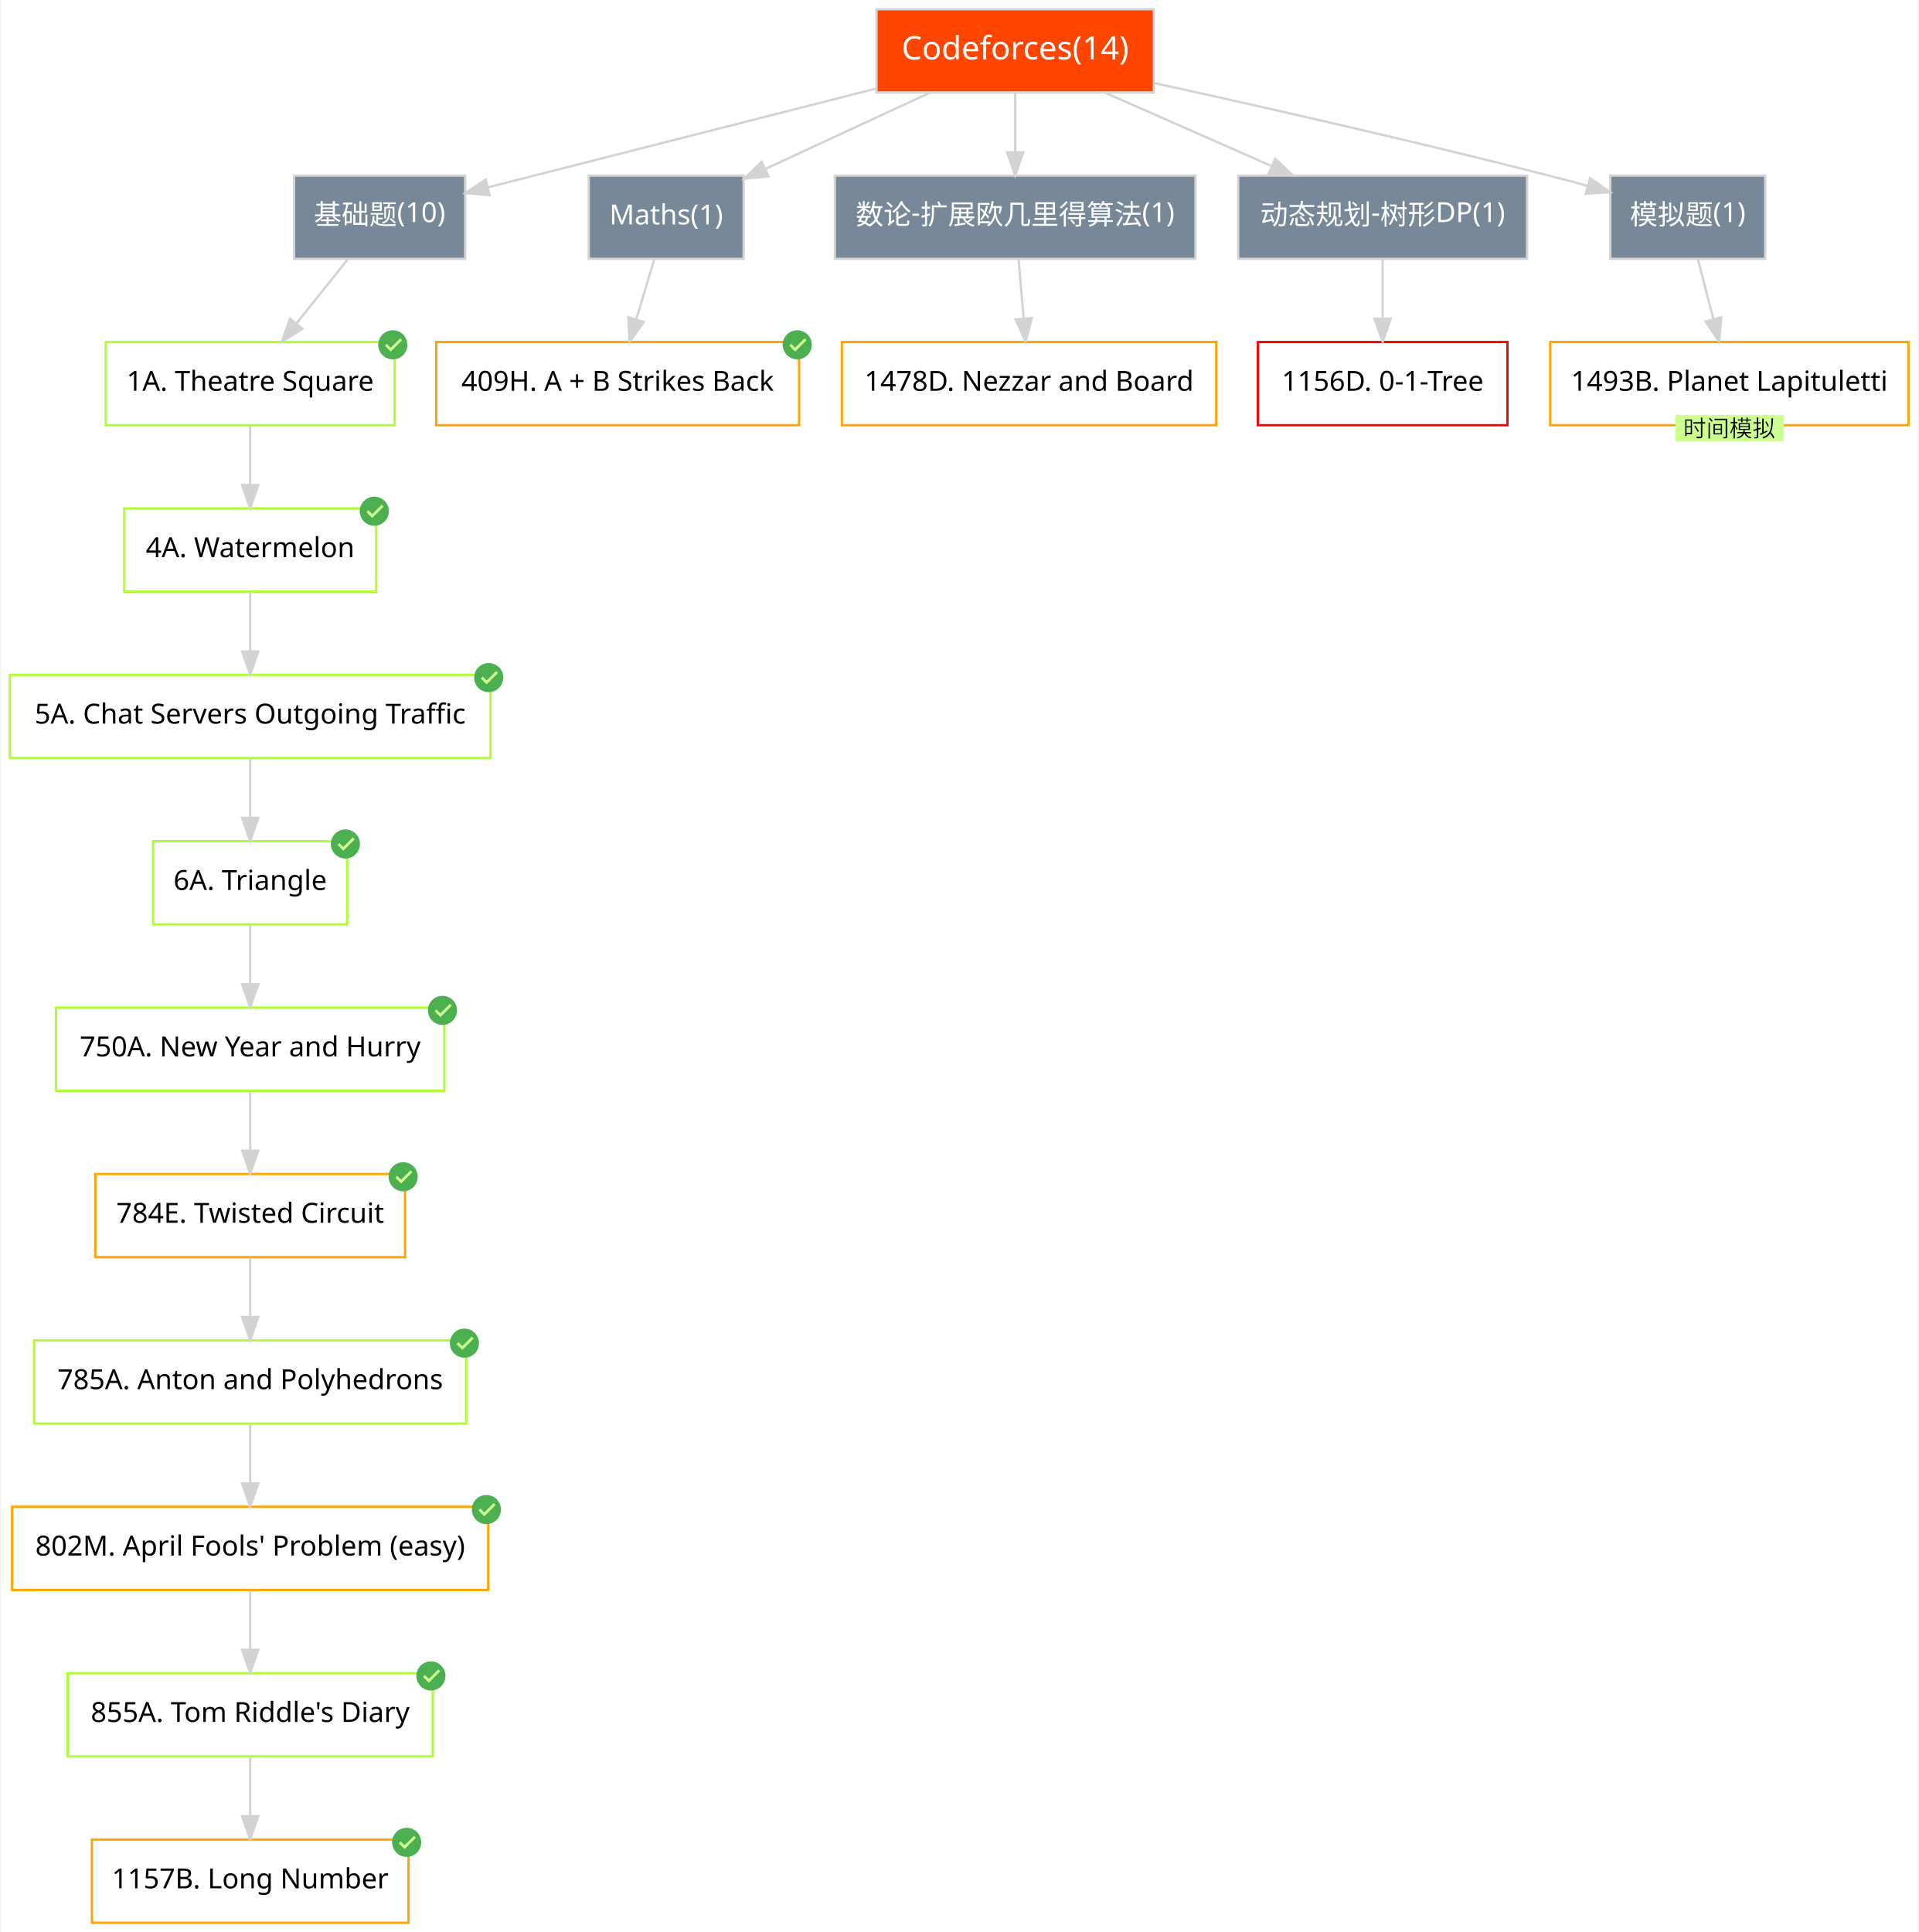
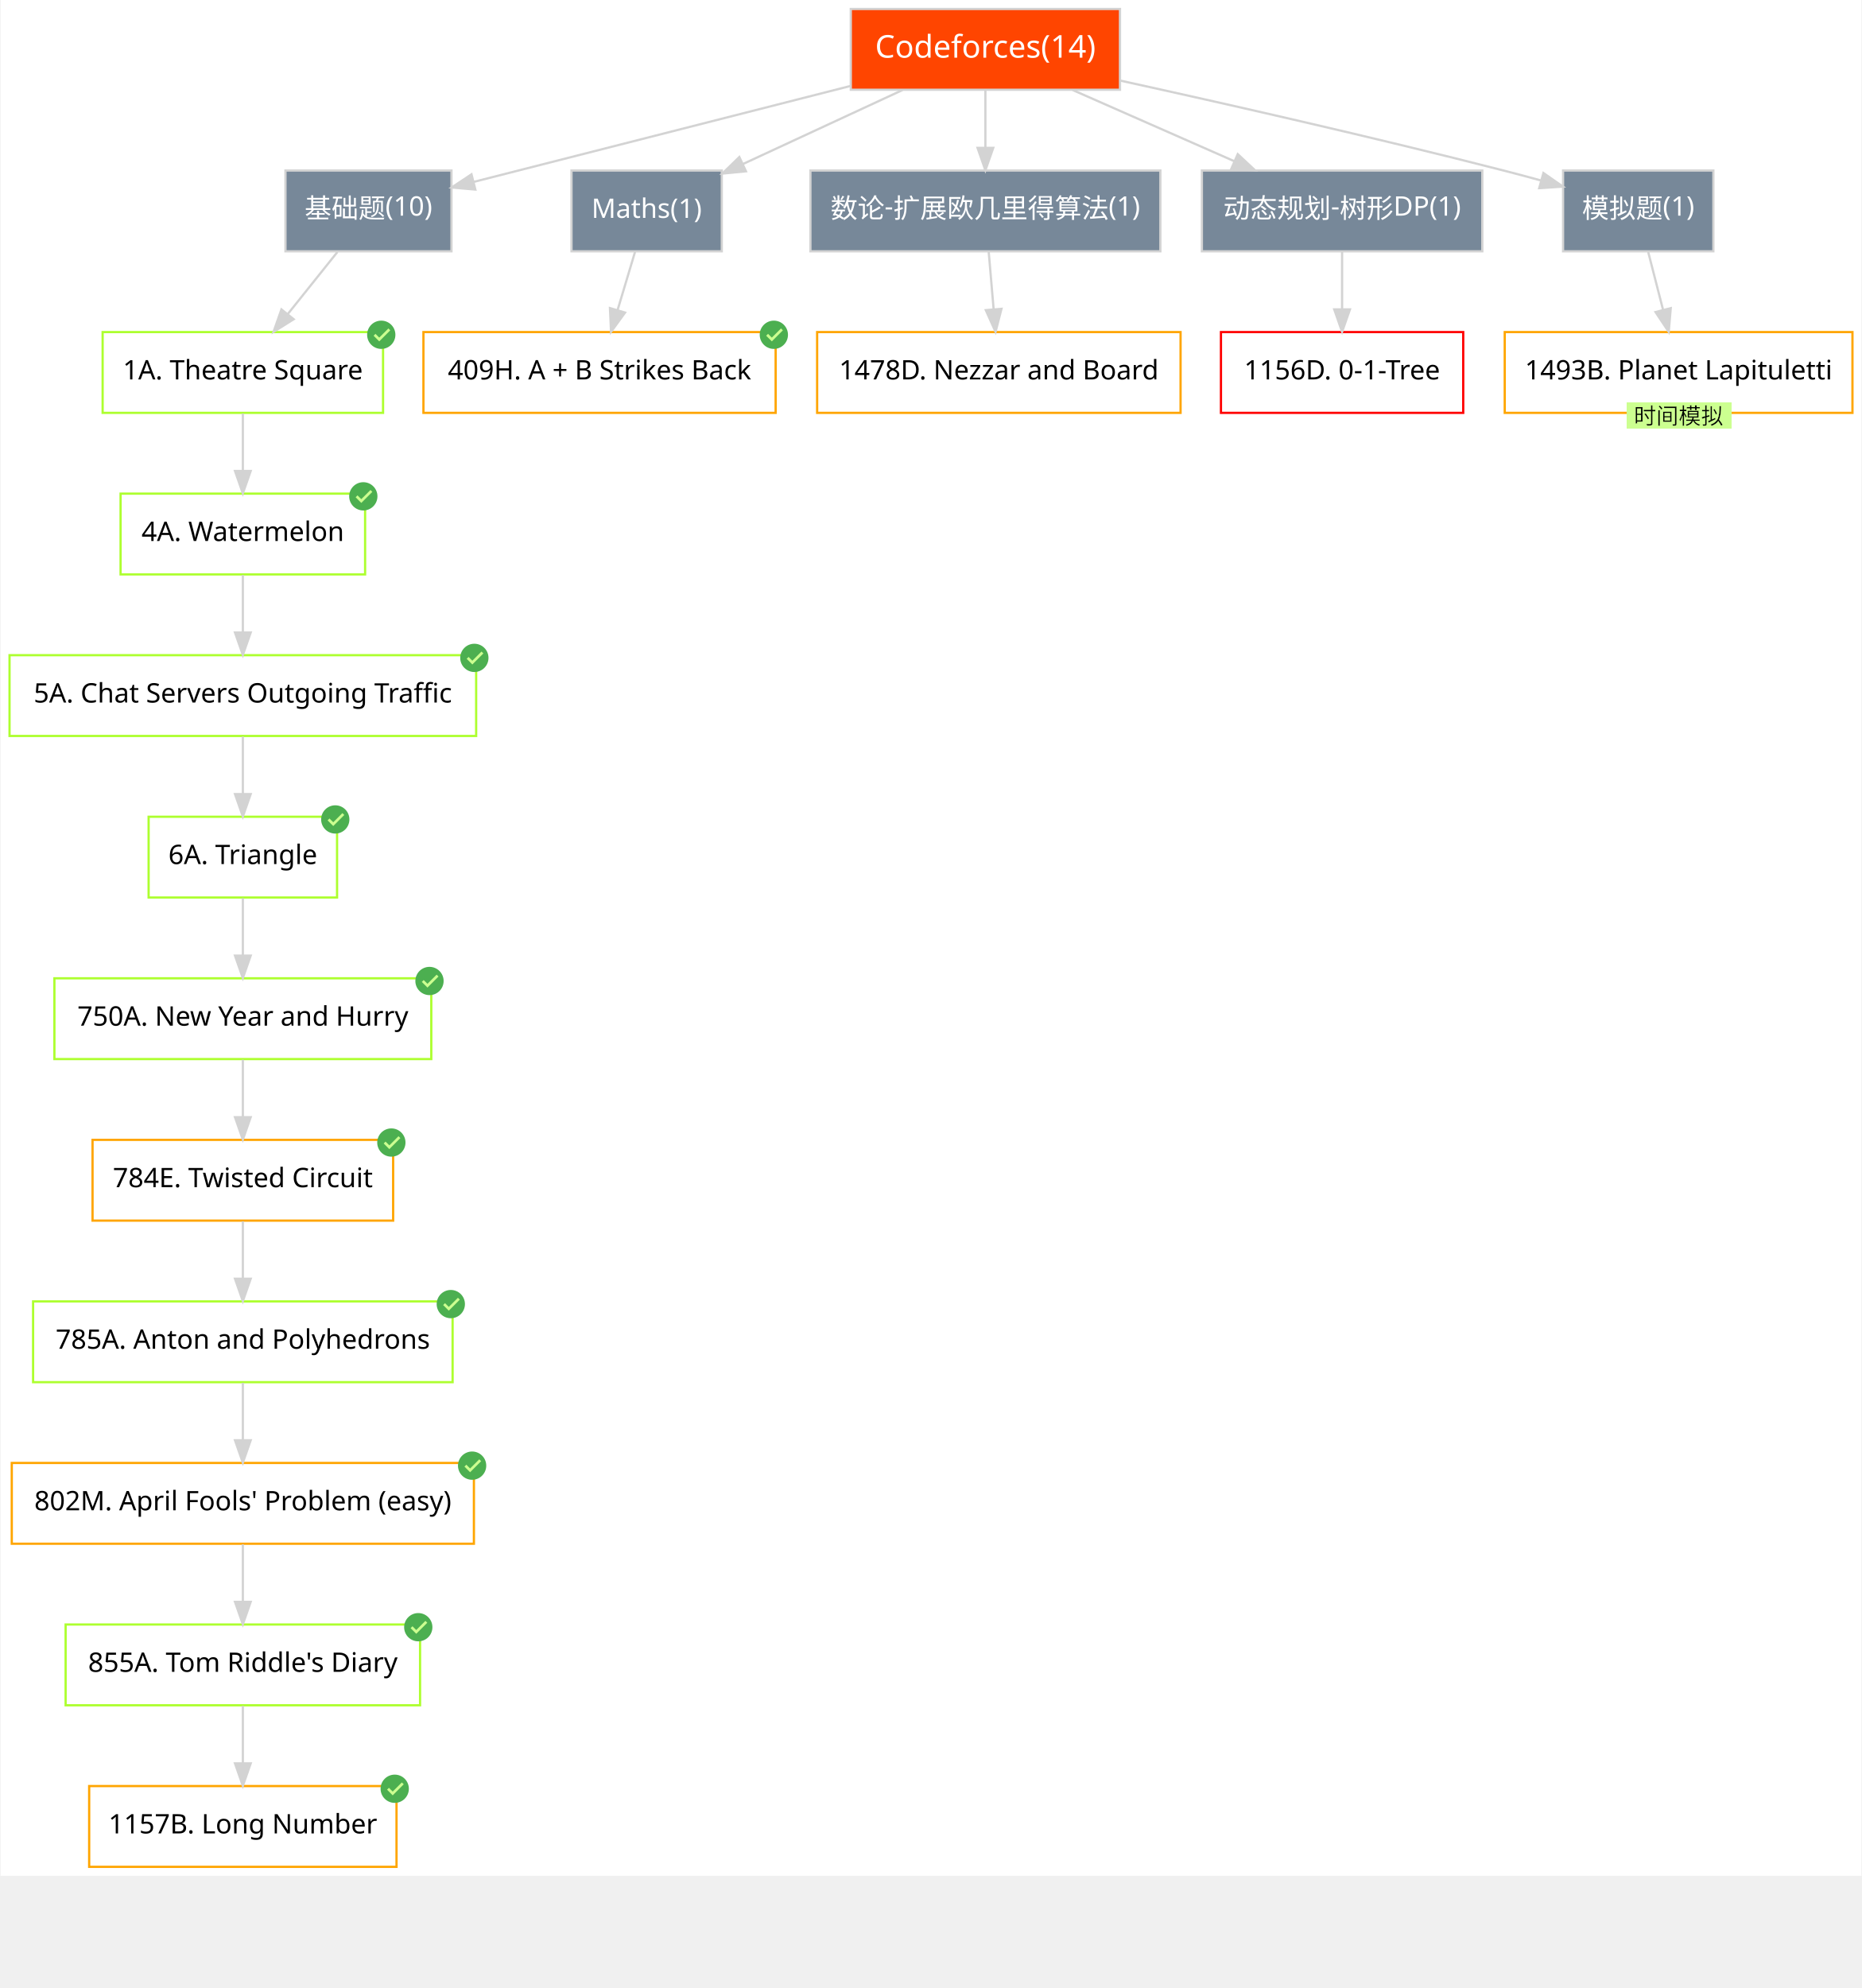
- <svg xmlns="http://www.w3.org/2000/svg" xmlns:xlink="http://www.w3.org/1999/xlink" height="836pt" viewBox="0.00 0.00 829.50 836.00" width="830pt">
+ <svg xmlns="http://www.w3.org/2000/svg" xmlns:xlink="http://www.w3.org/1999/xlink" height="886pt" viewBox="0.00 0.00 829.50 886.0" width="830pt">
  <g class="graph" id="graph0" transform="scale(1 1) rotate(0) translate(4 832)">
    <polygon fill="white" points="-4,4 -4,-832 825.5,-832 825.5,4 -4,4" stroke="transparent" />
    <g class="node" id="node1">
      <g id="a_node1">
        <a target="_parent" xlink:href="https://codeforces.com/problemset" xlink:title="Codeforces(14)">
          <polygon fill="orangered" points="495,-828 375,-828 375,-792 495,-792 495,-828" stroke="lightgrey" />
          <text fill="white" font-family="Microsoft YaHei" font-size="14.00" text-anchor="middle" x="435" y="-806.3">
      Codeforces(14)
     </text>
        </a>
      </g>
    </g>
    <g class="node" id="node2">
      <polygon fill="lightslategray" points="197,-756 123,-756 123,-720 197,-720 197,-756" stroke="lightgrey" />
      <text fill="white" font-family="Microsoft YaHei" font-size="12.00" text-anchor="middle" x="160" y="-734.9">
    基础题(10)
   </text>
    </g>
    <g class="edge" id="edge1">
      <path d="M374.99,-793.72C324.49,-780.87 253.28,-762.74 206.88,-750.93" fill="none" stroke="lightgrey" />
      <polygon fill="lightgrey" points="207.64,-747.52 197.09,-748.44 205.92,-754.3 207.64,-747.52" stroke="lightgrey" />
    </g>
    <g class="node" id="node13">
      <polygon fill="lightslategray" points="317.5,-756 250.5,-756 250.5,-720 317.5,-720 317.5,-756" stroke="lightgrey" />
      <text fill="white" font-family="Microsoft YaHei" font-size="12.00" text-anchor="middle" x="284" y="-734.9">
    Maths(1)
   </text>
    </g>
    <g class="edge" id="edge12">
      <path d="M398.06,-791.88C376.59,-781.92 349.44,-769.34 327.01,-758.94" fill="none" stroke="lightgrey" />
      <polygon fill="lightgrey" points="328.27,-755.66 317.72,-754.63 325.32,-762.01 328.27,-755.66" stroke="lightgrey" />
    </g>
    <g class="node" id="node15">
      <polygon fill="lightslategray" points="513,-756 357,-756 357,-720 513,-720 513,-756" stroke="lightgrey" />
      <text fill="white" font-family="Microsoft YaHei" font-size="12.00" text-anchor="middle" x="435" y="-734.9">
    数论-扩展欧几里得算法(1)
   </text>
    </g>
    <g class="edge" id="edge14">
      <path d="M435,-791.7C435,-783.98 435,-774.71 435,-766.11" fill="none" stroke="lightgrey" />
      <polygon fill="lightgrey" points="438.5,-766.1 435,-756.1 431.5,-766.1 438.5,-766.1" stroke="lightgrey" />
    </g>
    <g class="node" id="node17">
      <polygon fill="lightslategray" points="656.5,-756 531.5,-756 531.5,-720 656.5,-720 656.5,-756" stroke="lightgrey" />
      <text fill="white" font-family="Microsoft YaHei" font-size="12.00" text-anchor="middle" x="594" y="-734.9">
    动态规划-树形DP(1)
   </text>
    </g>
    <g class="edge" id="edge16">
      <path d="M473.9,-791.88C495.63,-782.31 522.9,-770.3 545.96,-760.15" fill="none" stroke="lightgrey" />
      <polygon fill="lightgrey" points="547.49,-763.3 555.23,-756.07 544.67,-756.89 547.49,-763.3" stroke="lightgrey" />
    </g>
    <g class="node" id="node19">
      <polygon fill="lightslategray" points="759.5,-756 692.5,-756 692.5,-720 759.5,-720 759.5,-756" stroke="lightgrey" />
      <text fill="white" font-family="Microsoft YaHei" font-size="12.00" text-anchor="middle" x="726" y="-734.9">
    模拟题(1)
   </text>
    </g>
    <g class="edge" id="edge18">
      <path d="M495.03,-796.1C541.77,-785.84 608.2,-770.81 666,-756 671.38,-754.62 677,-753.12 682.57,-751.59" fill="none" stroke="lightgrey" />
      <polygon fill="lightgrey" points="683.75,-754.89 692.44,-748.83 681.87,-748.15 683.75,-754.89" stroke="lightgrey" />
    </g>
    <g class="node" id="node3">
      <g id="a_node3">
        <a target="_parent" xlink:href="https://codeforces.com/problemset/problem/1/A" xlink:title="1A. Theatre Square">
          <polygon fill="none" points="166.5,-684 41.5,-684 41.5,-648 166.5,-648 166.5,-684" stroke="greenyellow" />
          <text font-family="Microsoft YaHei" font-size="12.00" text-anchor="middle" x="104" y="-662.9">
      1A. Theatre Square
     </text>
        </a>
      </g>
      <g transform="translate(158.5, -690.0) scale(0.3)">
        <circle cx="24" cy="24" fill="#4caf50" r="21" />
        <polygon fill="#ccff90" points="34.6,14.6 21,28.2 15.4,22.6 12.6,25.4 21,33.8 37.4,17.4" />
      </g>
    </g>
    <g class="edge" id="edge2">
      <path d="M146.16,-719.7C139.51,-711.39 131.42,-701.28 124.11,-692.14" fill="none" stroke="lightgrey" />
      <polygon fill="lightgrey" points="126.66,-689.73 117.68,-684.1 121.2,-694.1 126.66,-689.73" stroke="lightgrey" />
    </g>
    <g class="node" id="node4">
      <g id="a_node4">
        <a target="_parent" xlink:href="https://codeforces.com/problemset/problem/4/A" xlink:title="4A. Watermelon">
          <polygon fill="none" points="158.5,-612 49.5,-612 49.5,-576 158.5,-576 158.5,-612" stroke="greenyellow" />
          <text font-family="Microsoft YaHei" font-size="12.00" text-anchor="middle" x="104" y="-590.9">
      4A. Watermelon
     </text>
        </a>
      </g>
      <g transform="translate(150.5, -618.0) scale(0.3)">
        <circle cx="24" cy="24" fill="#4caf50" r="21" />
        <polygon fill="#ccff90" points="34.6,14.6 21,28.2 15.4,22.6 12.6,25.4 21,33.8 37.4,17.4" />
      </g>
    </g>
    <g class="edge" id="edge3">
      <path d="M104,-647.7C104,-639.98 104,-630.71 104,-622.11" fill="none" stroke="lightgrey" />
      <polygon fill="lightgrey" points="107.5,-622.1 104,-612.1 100.5,-622.1 107.5,-622.1" stroke="lightgrey" />
    </g>
    <g class="node" id="node5">
      <g id="a_node5">
        <a target="_parent" xlink:href="https://codeforces.com/problemset/problem/5/A" xlink:title="5A. Chat Servers Outgoing Traffic">
          <polygon fill="none" points="208,-540 0,-540 0,-504 208,-504 208,-540" stroke="greenyellow" />
          <text font-family="Microsoft YaHei" font-size="12.00" text-anchor="middle" x="104" y="-518.9">
      5A. Chat Servers Outgoing Traffic
     </text>
        </a>
      </g>
      <g transform="translate(200.0, -546.0) scale(0.3)">
        <circle cx="24" cy="24" fill="#4caf50" r="21" />
        <polygon fill="#ccff90" points="34.6,14.6 21,28.2 15.4,22.6 12.6,25.4 21,33.8 37.4,17.4" />
      </g>
    </g>
    <g class="edge" id="edge4">
      <path d="M104,-575.7C104,-567.98 104,-558.71 104,-550.11" fill="none" stroke="lightgrey" />
      <polygon fill="lightgrey" points="107.5,-550.1 104,-540.1 100.5,-550.1 107.5,-550.1" stroke="lightgrey" />
    </g>
    <g class="node" id="node6">
      <g id="a_node6">
        <a target="_parent" xlink:href="https://codeforces.com/problemset/problem/6/A" xlink:title="6A. Triangle">
          <polygon fill="none" points="146,-468 62,-468 62,-432 146,-432 146,-468" stroke="greenyellow" />
          <text font-family="Microsoft YaHei" font-size="12.00" text-anchor="middle" x="104" y="-446.9">
      6A. Triangle
     </text>
        </a>
      </g>
      <g transform="translate(138.0, -474.0) scale(0.3)">
        <circle cx="24" cy="24" fill="#4caf50" r="21" />
        <polygon fill="#ccff90" points="34.6,14.6 21,28.2 15.4,22.6 12.6,25.4 21,33.8 37.4,17.4" />
      </g>
    </g>
    <g class="edge" id="edge5">
      <path d="M104,-503.7C104,-495.98 104,-486.71 104,-478.11" fill="none" stroke="lightgrey" />
      <polygon fill="lightgrey" points="107.5,-478.1 104,-468.1 100.5,-478.1 107.5,-478.1" stroke="lightgrey" />
    </g>
    <g class="node" id="node7">
      <g id="a_node7">
        <a target="_parent" xlink:href="https://codeforces.com/problemset/problem/750/A" xlink:title="750A. New Year and Hurry">
          <polygon fill="none" points="188,-396 20,-396 20,-360 188,-360 188,-396" stroke="greenyellow" />
          <text font-family="Microsoft YaHei" font-size="12.00" text-anchor="middle" x="104" y="-374.9">
      750A. New Year and Hurry
     </text>
        </a>
      </g>
      <g transform="translate(180.0, -402.0) scale(0.3)">
        <circle cx="24" cy="24" fill="#4caf50" r="21" />
        <polygon fill="#ccff90" points="34.6,14.6 21,28.2 15.4,22.6 12.6,25.4 21,33.8 37.4,17.4" />
      </g>
    </g>
    <g class="edge" id="edge6">
      <path d="M104,-431.7C104,-423.98 104,-414.71 104,-406.11" fill="none" stroke="lightgrey" />
      <polygon fill="lightgrey" points="107.5,-406.1 104,-396.1 100.5,-406.1 107.5,-406.1" stroke="lightgrey" />
    </g>
    <g class="node" id="node8">
      <g id="a_node8">
        <a target="_parent" xlink:href="https://codeforces.com/problemset/problem/784/E" xlink:title="784E. Twisted Circuit">
          <polygon fill="none" points="171,-324 37,-324 37,-288 171,-288 171,-324" stroke="orange" />
          <text font-family="Microsoft YaHei" font-size="12.00" text-anchor="middle" x="104" y="-302.9">
      784E. Twisted Circuit
     </text>
        </a>
      </g>
      <g transform="translate(163.0, -330.0) scale(0.3)">
        <circle cx="24" cy="24" fill="#4caf50" r="21" />
        <polygon fill="#ccff90" points="34.6,14.6 21,28.2 15.4,22.6 12.6,25.4 21,33.8 37.4,17.4" />
      </g>
    </g>
    <g class="edge" id="edge7">
      <path d="M104,-359.7C104,-351.98 104,-342.71 104,-334.11" fill="none" stroke="lightgrey" />
      <polygon fill="lightgrey" points="107.5,-334.1 104,-324.1 100.5,-334.1 107.5,-334.1" stroke="lightgrey" />
    </g>
    <g class="node" id="node9">
      <g id="a_node9">
        <a target="_parent" xlink:href="https://codeforces.com/problemset/problem/785/A" xlink:title="785A. Anton and Polyhedrons">
          <polygon fill="none" points="197.5,-252 10.5,-252 10.5,-216 197.5,-216 197.5,-252" stroke="greenyellow" />
          <text font-family="Microsoft YaHei" font-size="12.00" text-anchor="middle" x="104" y="-230.9">
      785A. Anton and Polyhedrons
     </text>
        </a>
      </g>
      <g transform="translate(189.5, -258.0) scale(0.3)">
        <circle cx="24" cy="24" fill="#4caf50" r="21" />
        <polygon fill="#ccff90" points="34.6,14.6 21,28.2 15.4,22.6 12.6,25.4 21,33.8 37.4,17.4" />
      </g>
    </g>
    <g class="edge" id="edge8">
      <path d="M104,-287.7C104,-279.98 104,-270.71 104,-262.11" fill="none" stroke="lightgrey" />
      <polygon fill="lightgrey" points="107.5,-262.1 104,-252.1 100.5,-262.1 107.5,-262.1" stroke="lightgrey" />
    </g>
    <g class="node" id="node10">
      <g id="a_node10">
        <a target="_parent" xlink:href="https://codeforces.com/problemset/problem/802/M" xlink:title="802M. April Fools' Problem (easy)">
          <polygon fill="none" points="207,-180 1,-180 1,-144 207,-144 207,-180" stroke="orange" />
          <text font-family="Microsoft YaHei" font-size="12.00" text-anchor="middle" x="104" y="-158.9">
      802M. April Fools' Problem (easy)
     </text>
        </a>
      </g>
      <g transform="translate(199.0, -186.0) scale(0.3)">
        <circle cx="24" cy="24" fill="#4caf50" r="21" />
        <polygon fill="#ccff90" points="34.6,14.6 21,28.2 15.4,22.6 12.6,25.4 21,33.8 37.4,17.4" />
      </g>
    </g>
    <g class="edge" id="edge9">
      <path d="M104,-215.7C104,-207.98 104,-198.71 104,-190.11" fill="none" stroke="lightgrey" />
      <polygon fill="lightgrey" points="107.5,-190.1 104,-180.1 100.5,-190.1 107.5,-190.1" stroke="lightgrey" />
    </g>
    <g class="node" id="node11">
      <g id="a_node11">
        <a target="_parent" xlink:href="https://codeforces.com/problemset/problem/855/A" xlink:title="855A. Tom Riddle's Diary">
          <polygon fill="none" points="183,-108 25,-108 25,-72 183,-72 183,-108" stroke="greenyellow" />
          <text font-family="Microsoft YaHei" font-size="12.00" text-anchor="middle" x="104" y="-86.9">
      855A. Tom Riddle's Diary
     </text>
        </a>
      </g>
      <g transform="translate(175.0, -114.0) scale(0.3)">
        <circle cx="24" cy="24" fill="#4caf50" r="21" />
        <polygon fill="#ccff90" points="34.6,14.6 21,28.2 15.4,22.6 12.6,25.4 21,33.8 37.4,17.4" />
      </g>
    </g>
    <g class="edge" id="edge10">
      <path d="M104,-143.7C104,-135.98 104,-126.71 104,-118.11" fill="none" stroke="lightgrey" />
      <polygon fill="lightgrey" points="107.5,-118.1 104,-108.1 100.5,-118.1 107.5,-118.1" stroke="lightgrey" />
    </g>
    <g class="node" id="node12">
      <g id="a_node12">
        <a target="_parent" xlink:href="https://codeforces.com/problemset/problem/1157/B" xlink:title="1157B. Long Number">
          <polygon fill="none" points="172.5,-36 35.5,-36 35.5,0 172.5,0 172.5,-36" stroke="orange" />
          <text font-family="Microsoft YaHei" font-size="12.00" text-anchor="middle" x="104" y="-14.9">
      1157B. Long Number
     </text>
        </a>
      </g>
      <g transform="translate(164.5, -42.0) scale(0.3)">
        <circle cx="24" cy="24" fill="#4caf50" r="21" />
        <polygon fill="#ccff90" points="34.6,14.6 21,28.2 15.4,22.6 12.6,25.4 21,33.8 37.4,17.4" />
      </g>
    </g>
    <g class="edge" id="edge11">
      <path d="M104,-71.7C104,-63.98 104,-54.71 104,-46.11" fill="none" stroke="lightgrey" />
      <polygon fill="lightgrey" points="107.5,-46.1 104,-36.1 100.5,-46.1 107.5,-46.1" stroke="lightgrey" />
    </g>
    <g class="node" id="node14">
      <g id="a_node14">
        <a target="_parent" xlink:href="https://codeforces.com/problemset/problem/409/H" xlink:title="409H. A + B Strikes Back">
          <polygon fill="none" points="341.5,-684 184.5,-684 184.5,-648 341.5,-648 341.5,-684" stroke="orange" />
          <text font-family="Microsoft YaHei" font-size="12.00" text-anchor="middle" x="263" y="-662.9">
      409H. A + B Strikes Back
     </text>
        </a>
      </g>
      <g transform="translate(333.5, -690.0) scale(0.3)">
        <circle cx="24" cy="24" fill="#4caf50" r="21" />
        <polygon fill="#ccff90" points="34.6,14.6 21,28.2 15.4,22.6 12.6,25.4 21,33.8 37.4,17.4" />
      </g>
    </g>
    <g class="edge" id="edge13">
      <path d="M278.81,-719.7C276.47,-711.9 273.65,-702.51 271.05,-693.83" fill="none" stroke="lightgrey" />
      <polygon fill="lightgrey" points="274.36,-692.68 268.13,-684.1 267.65,-694.69 274.36,-692.68" stroke="lightgrey" />
    </g>
    <g class="node" id="node16">
      <g id="a_node16">
        <a target="_parent" xlink:href="https://codeforces.com/problemset/problem/1477/A" xlink:title="1478D. Nezzar and Board">
          <polygon fill="none" points="522,-684 360,-684 360,-648 522,-648 522,-684" stroke="orange" />
          <text font-family="Microsoft YaHei" font-size="12.00" text-anchor="middle" x="441" y="-662.9">
      1478D. Nezzar and Board
     </text>
        </a>
      </g>
    </g>
    <g class="edge" id="edge15">
      <path d="M436.48,-719.7C437.14,-711.98 437.94,-702.71 438.68,-694.11" fill="none" stroke="lightgrey" />
      <polygon fill="lightgrey" points="442.17,-694.37 439.53,-684.1 435.19,-693.77 442.17,-694.37" stroke="lightgrey" />
    </g>
    <g class="node" id="node18">
      <g id="a_node18">
        <a target="_parent" xlink:href="https://codeforces.com/problemset/problem/1156/D" xlink:title="1156D. 0-1-Tree">
          <polygon fill="none" points="648,-684 540,-684 540,-648 648,-648 648,-684" stroke="red" />
          <text font-family="Microsoft YaHei" font-size="12.00" text-anchor="middle" x="594" y="-662.9">
      1156D. 0-1-Tree
     </text>
        </a>
      </g>
    </g>
    <g class="edge" id="edge17">
      <path d="M594,-719.7C594,-711.98 594,-702.71 594,-694.11" fill="none" stroke="lightgrey" />
      <polygon fill="lightgrey" points="597.5,-694.1 594,-684.1 590.5,-694.1 597.5,-694.1" stroke="lightgrey" />
    </g>
    <g class="node" id="node20">
      <g id="a_node20">
        <a target="_parent" xlink:href="https://codeforces.com/problemset/problem/1493/B" xlink:title="1493B. Planet Lapituletti">
          <polygon fill="none" points="821.5,-684 666.5,-684 666.5,-648 821.5,-648 821.5,-684" stroke="orange" />
          <text font-family="Microsoft YaHei" font-size="12.00" text-anchor="middle" x="744" y="-662.9">
      1493B. Planet Lapituletti
     </text>
        </a>
      </g>
    </g>
    <g class="edge" id="edge19">
      <path d="M730.45,-719.7C732.45,-711.9 734.87,-702.51 737.1,-693.83" fill="none" stroke="lightgrey" />
      <polygon fill="lightgrey" points="740.5,-694.66 739.6,-684.1 733.72,-692.92 740.5,-694.66" stroke="lightgrey" />
    </g>
    <g class="key">
      <defs>
        <filter height="1.2" id="solid" width="1.2" x="-0.1" y="-0.1">
          <feFlood flood-color="#ccff90" result="bg" />
          <feMerge>
            <feMergeNode in="bg" />
            <feMergeNode in="SourceGraphic" />
          </feMerge>
        </filter>
      </defs>
      <text filter="url(#solid)" font-family="Microsoft YaHei" font-size="10.00" text-anchor="middle" x="744.0" y="-643.0">
    时间模拟
   </text>
    </g>
  </g>
</svg>
